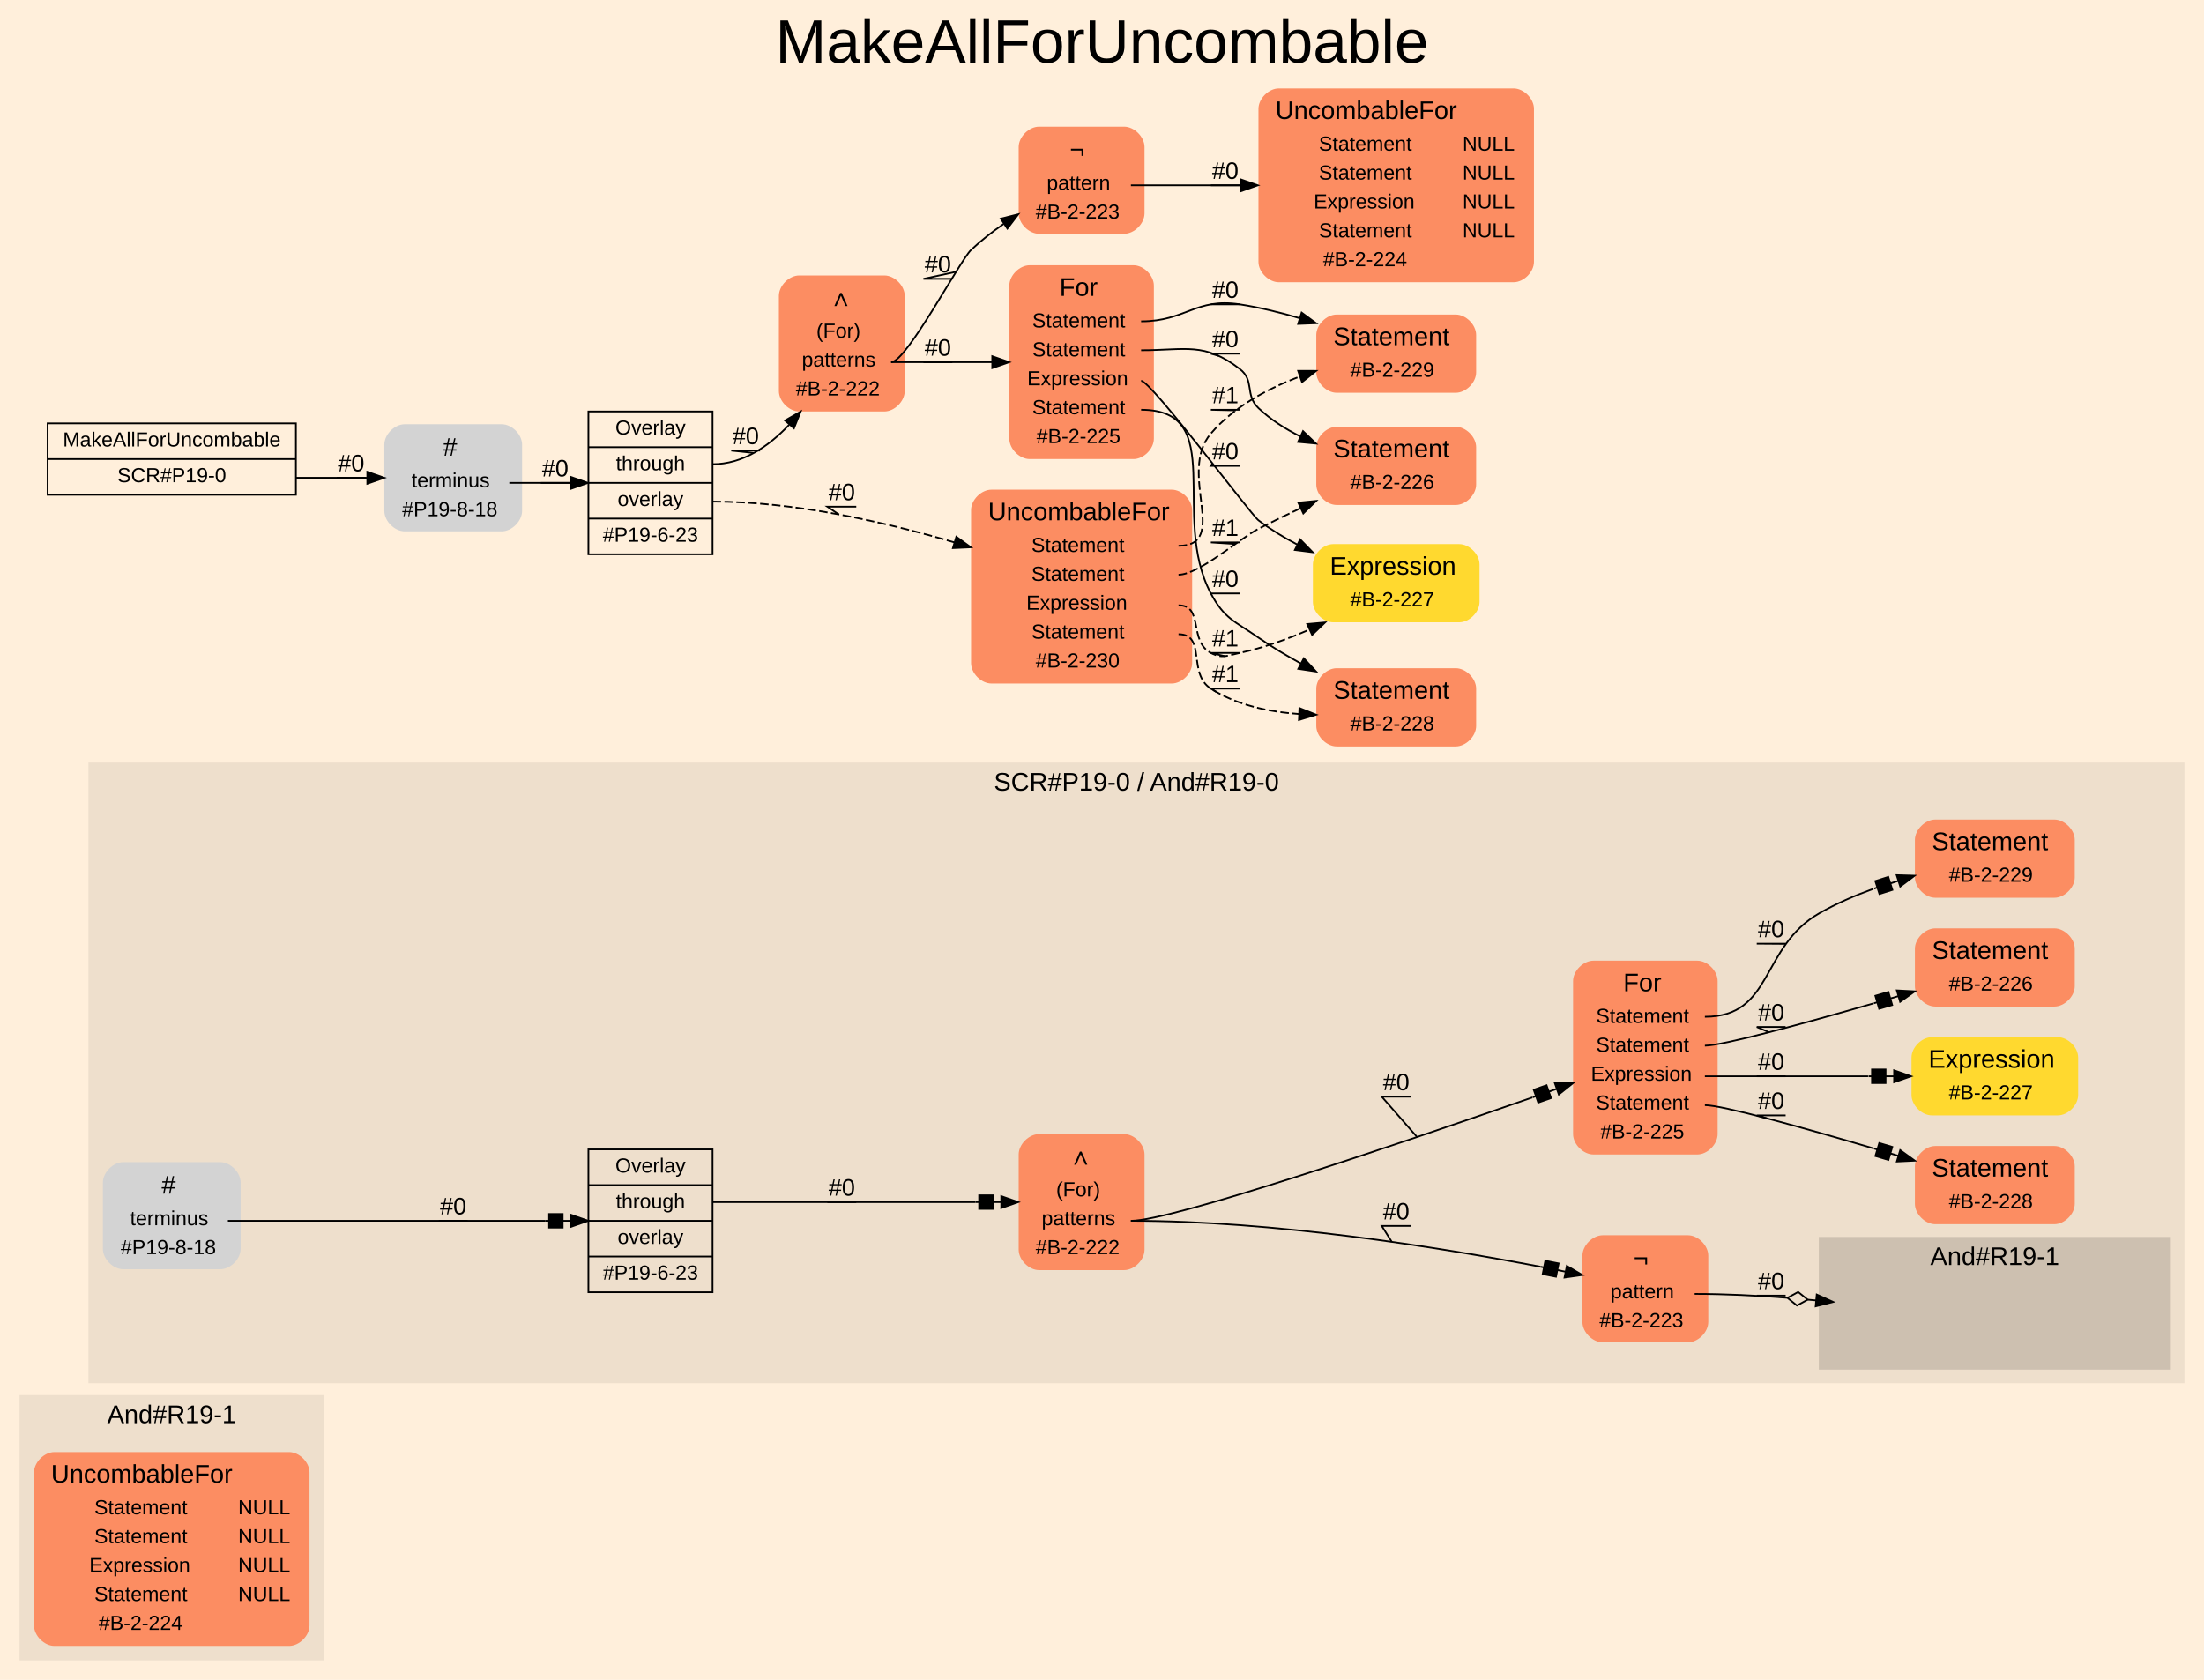
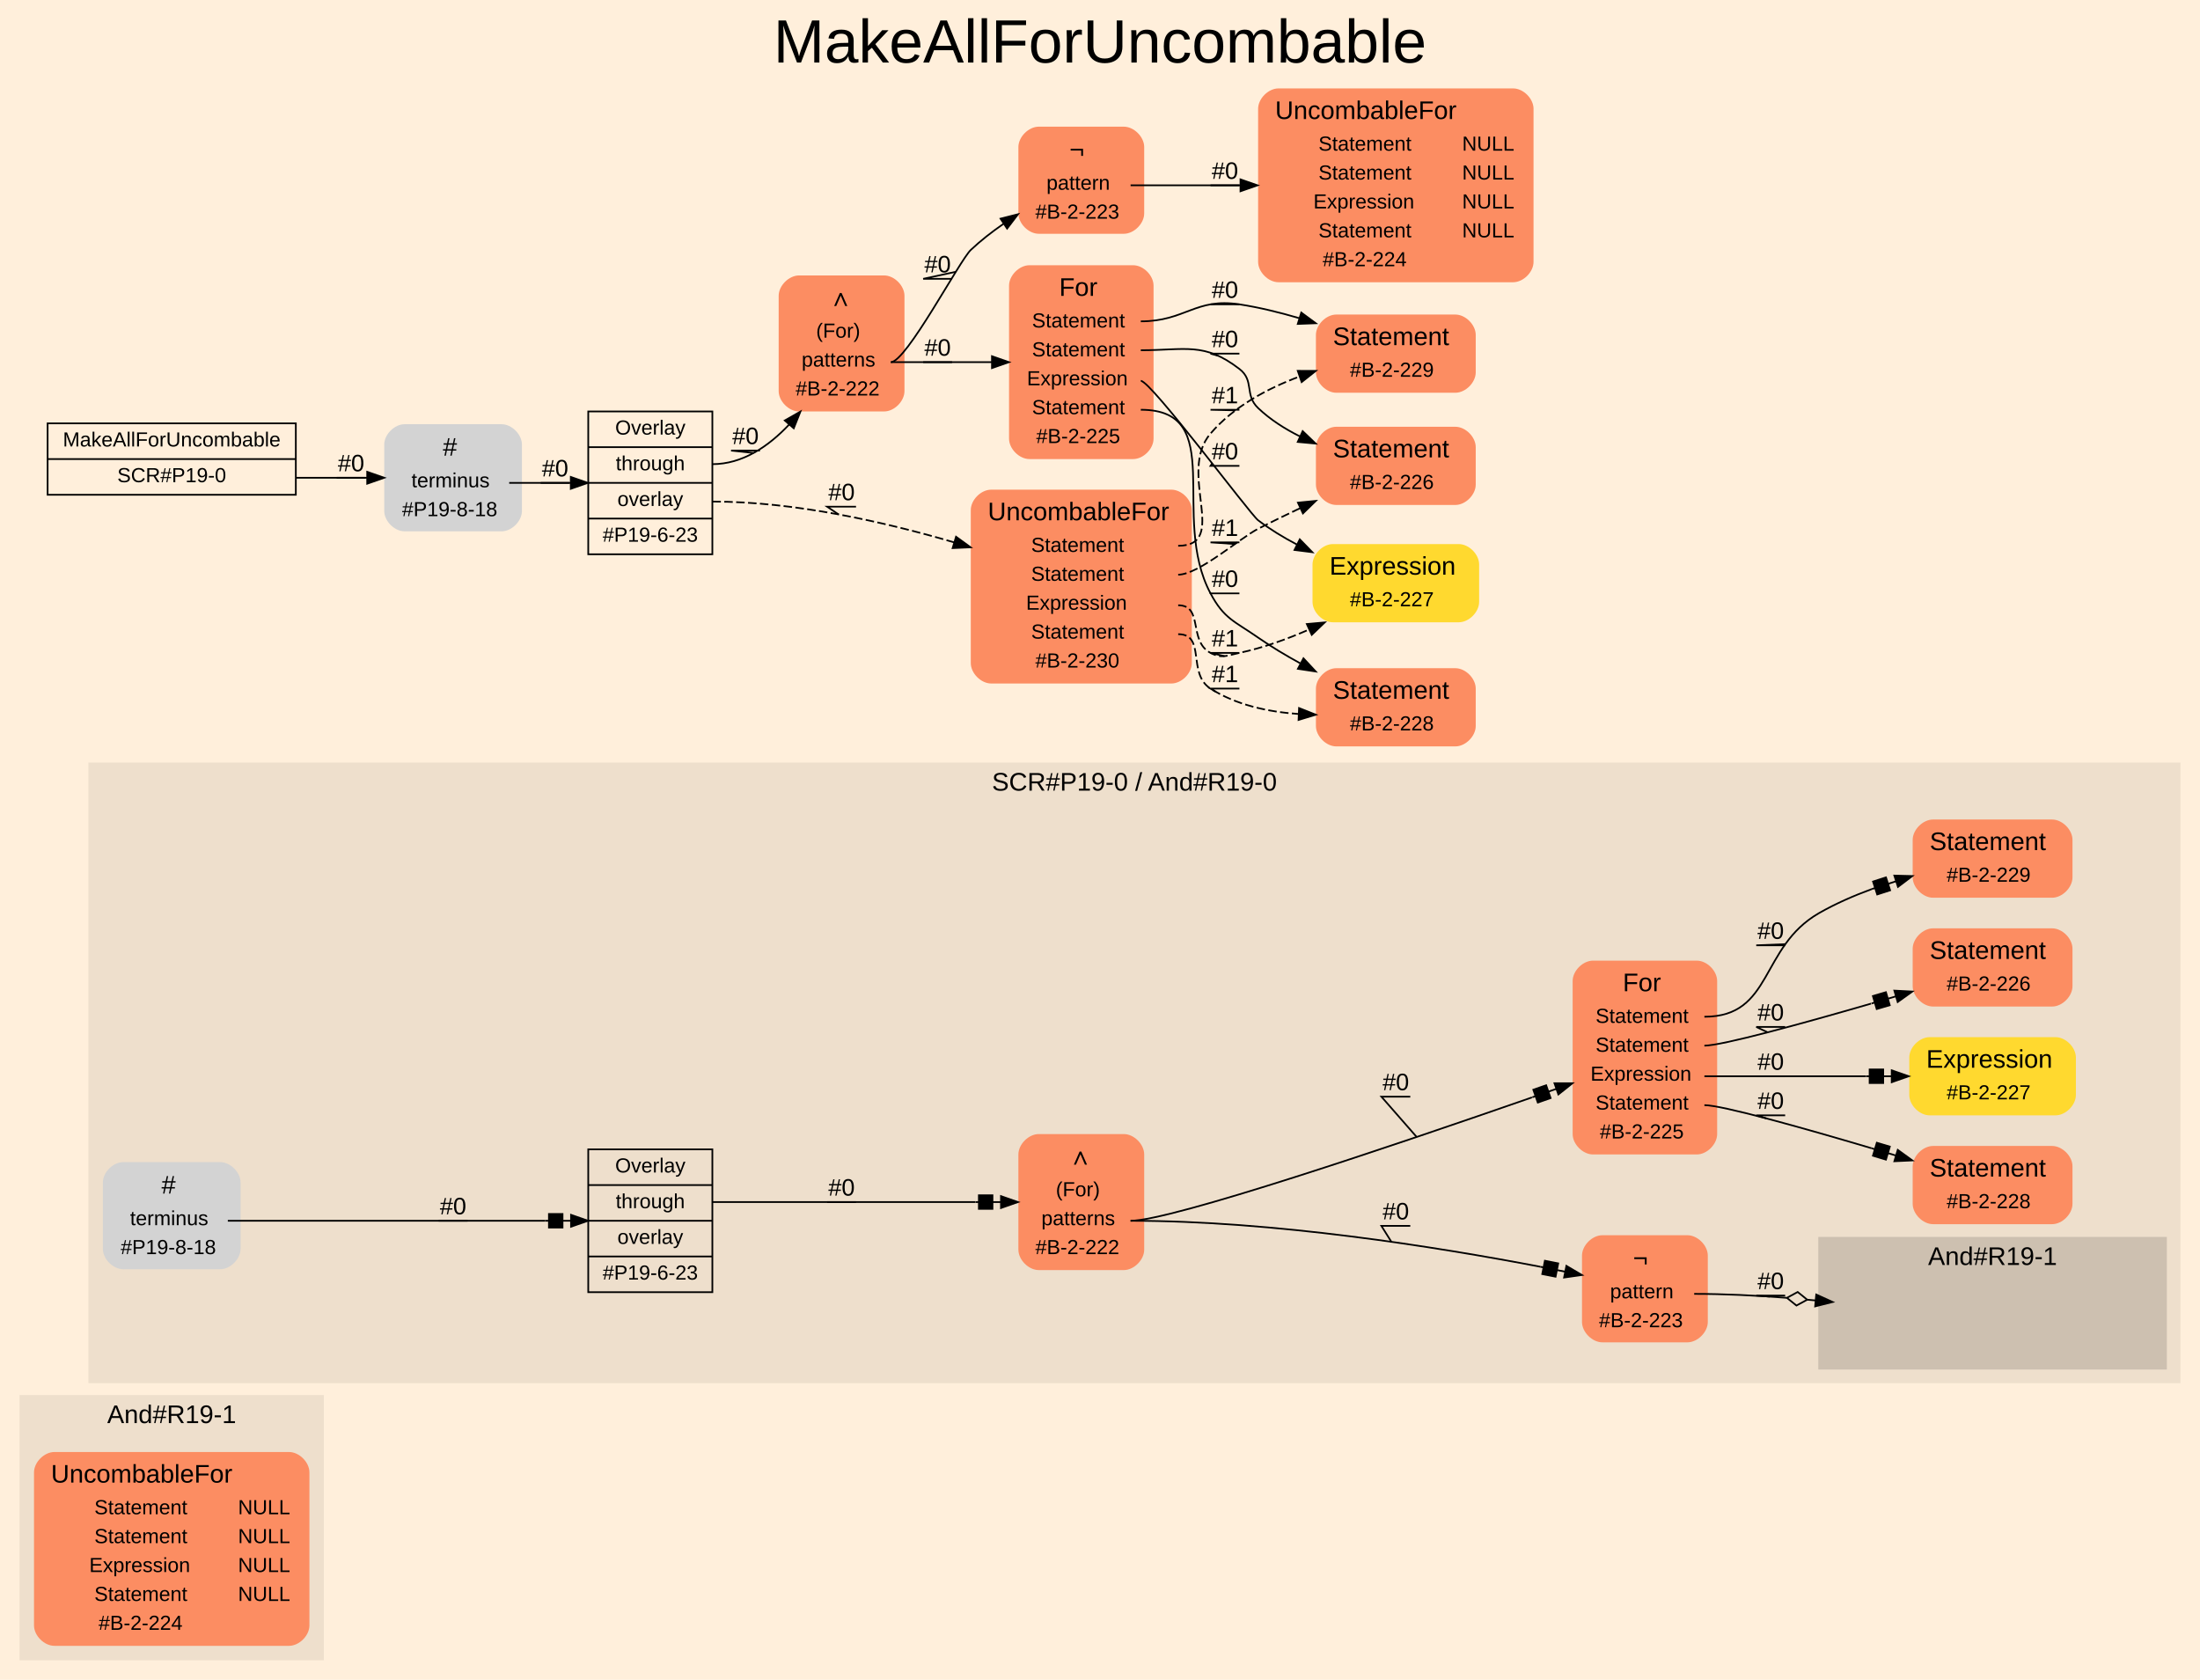
- <svg xmlns="http://www.w3.org/2000/svg" width="1296pt" height="988pt" viewBox="0.00 0.00 1296.00 988.00">
+ <svg xmlns="http://www.w3.org/2000/svg" width="1294pt" height="988pt" viewBox="0.00 0.00 1294.00 988.00">
  <g id="graph0" class="graph" transform="scale(1 1) rotate(0) translate(4 984)">
-     <polygon fill="#ffefdb" stroke="transparent" points="-4,4 -4,-984 1292,-984 1292,4 -4,4" />
-     <text text-anchor="middle" x="644" y="-947.2" font-family="Arial" font-size="36.00" fill="#000000">MakeAllForUncombable</text>
+     <polygon fill="#ffefdb" stroke="transparent" points="-4,4 -4,-984 1290,-984 1290,4 -4,4" />
+     <text text-anchor="middle" x="643" y="-947.2" font-family="Arial" font-size="36.00" fill="#000000">MakeAllForUncombable</text>
    <g id="clust1" class="cluster">
      <polygon fill="#eedfcc" stroke="#eedfcc" points="8,-8 8,-163 186,-163 186,-8 8,-8" />
      <text text-anchor="middle" x="97" y="-147" font-family="Arial" font-size="15.00" fill="#000000">And#R19-1</text>
    </g>
    <g id="clust2" class="cluster">
-       <polygon fill="#eedfcc" stroke="#eedfcc" points="48.5,-171 48.5,-535 1280,-535 1280,-171 48.5,-171" />
-       <text text-anchor="middle" x="664.25" y="-519" font-family="Arial" font-size="15.00" fill="#000000">SCR#P19-0 / And#R19-0</text>
+       <polygon fill="#eedfcc" stroke="#eedfcc" points="48.5,-171 48.5,-535 1278,-535 1278,-171 48.5,-171" />
+       <text text-anchor="middle" x="663.25" y="-519" font-family="Arial" font-size="15.00" fill="#000000">SCR#P19-0 / And#R19-0</text>
    </g>
    <g id="clust3" class="cluster">
-       <polygon fill="#cdc0b0" stroke="#cdc0b0" points="1066,-179 1066,-256 1272,-256 1272,-179 1066,-179" />
-       <text text-anchor="middle" x="1169" y="-240" font-family="Arial" font-size="15.00" fill="#000000">And#R19-1</text>
+       <polygon fill="#cdc0b0" stroke="#cdc0b0" points="1066,-179 1066,-256 1270,-256 1270,-179 1066,-179" />
+       <text text-anchor="middle" x="1168" y="-240" font-family="Arial" font-size="15.00" fill="#000000">And#R19-1</text>
    </g>
    <g id="node1" class="node">
      <path fill="#fc8d62" stroke="transparent" d="M166,-130C166,-130 28,-130 28,-130 22,-130 16,-124 16,-118 16,-118 16,-28 16,-28 16,-22 22,-16 28,-16 28,-16 166,-16 166,-16 172,-16 178,-22 178,-28 178,-28 178,-118 178,-118 178,-124 172,-130 166,-130" />
      <text text-anchor="start" x="26" y="-112" font-family="Arial" font-size="15.00" fill="#000000">UncombableFor</text>
      <text text-anchor="start" x="51.5" y="-93.4" font-family="Arial" font-size="12.00" fill="#000000">Statement</text>
      <text text-anchor="start" x="136" y="-93.4" font-family="Arial" font-size="12.00" fill="#000000">NULL</text>
      <text text-anchor="start" x="51.5" y="-76.4" font-family="Arial" font-size="12.00" fill="#000000">Statement</text>
      <text text-anchor="start" x="136" y="-76.4" font-family="Arial" font-size="12.00" fill="#000000">NULL</text>
      <text text-anchor="start" x="48.5" y="-59.4" font-family="Arial" font-size="12.00" fill="#000000">Expression</text>
      <text text-anchor="start" x="136" y="-59.4" font-family="Arial" font-size="12.00" fill="#000000">NULL</text>
      <text text-anchor="start" x="51.5" y="-42.4" font-family="Arial" font-size="12.00" fill="#000000">Statement</text>
      <text text-anchor="start" x="136" y="-42.4" font-family="Arial" font-size="12.00" fill="#000000">NULL</text>
      <text text-anchor="start" x="54" y="-25.4" font-family="Arial" font-size="12.00" fill="#000000">#B-2-224</text>
    </g>
    <g id="node2" class="node">
      <path fill="#fc8d62" stroke="transparent" d="M657,-317C657,-317 607,-317 607,-317 601,-317 595,-311 595,-305 595,-305 595,-249 595,-249 595,-243 601,-237 607,-237 607,-237 657,-237 657,-237 663,-237 669,-243 669,-249 669,-249 669,-305 669,-305 669,-311 663,-317 657,-317" />
      <text text-anchor="start" x="624" y="-299" font-family="Arial" font-size="15.00" fill="#000000">∧</text>
      <text text-anchor="start" x="617" y="-280.4" font-family="Arial" font-size="12.00" fill="#000000">(For)</text>
      <text text-anchor="start" x="608.5" y="-263.4" font-family="Arial" font-size="12.00" fill="#000000">patterns</text>
      <text text-anchor="start" x="605" y="-246.4" font-family="Arial" font-size="12.00" fill="#000000">#B-2-222</text>
    </g>
    <g id="node3" class="node">
      <path fill="#fc8d62" stroke="transparent" d="M988.5,-257.5C988.5,-257.5 938.5,-257.5 938.5,-257.5 932.5,-257.5 926.5,-251.5 926.5,-245.5 926.5,-245.5 926.5,-206.5 926.5,-206.5 926.5,-200.5 932.5,-194.5 938.5,-194.5 938.5,-194.5 988.5,-194.5 988.5,-194.5 994.5,-194.5 1000.5,-200.5 1000.5,-206.5 1000.5,-206.5 1000.5,-245.5 1000.5,-245.5 1000.5,-251.5 994.5,-257.5 988.5,-257.5" />
      <text text-anchor="start" x="956.5" y="-239" font-family="Arial" font-size="15.00" fill="#000000">¬</text>
      <text text-anchor="start" x="943" y="-220.4" font-family="Arial" font-size="12.00" fill="#000000">pattern</text>
      <text text-anchor="start" x="936.5" y="-203.4" font-family="Arial" font-size="12.00" fill="#000000">#B-2-223</text>
    </g>
    <g id="edge16" class="edge">
      <path fill="none" stroke="#000000" d="M661,-266C744.985,-266 840.964,-250.659 901.87,-238.978" />
      <polygon fill="#000000" stroke="#000000" points="917.326,-239.476 926.453,-234.095 915.962,-232.61 917.326,-239.476" />
      <polyline fill="none" stroke="#000000" points="916.644,-236.043 911.74,-237.017 " />
      <polygon fill="#000000" stroke="#000000" points="910.961,-233.094 912.52,-240.941 904.673,-242.5 903.114,-234.653 910.961,-233.094" />
      <polyline fill="none" stroke="#000000" points="903.894,-238.576 901.932,-238.966 " />
      <text text-anchor="middle" x="817" y="-266.8" font-family="Arial" font-size="14.00" fill="#000000">#0</text>
      <polyline fill="none" stroke="#000000" points="825.5,-263 808.5,-263 814.387,-253.617 " />
    </g>
    <g id="node4" class="node">
      <path fill="#fc8d62" stroke="transparent" d="M994,-419C994,-419 933,-419 933,-419 927,-419 921,-413 921,-407 921,-407 921,-317 921,-317 921,-311 927,-305 933,-305 933,-305 994,-305 994,-305 1000,-305 1006,-311 1006,-317 1006,-317 1006,-407 1006,-407 1006,-413 1000,-419 994,-419" />
      <text text-anchor="start" x="950.5" y="-401" font-family="Arial" font-size="15.00" fill="#000000">For</text>
      <text text-anchor="start" x="934.5" y="-382.4" font-family="Arial" font-size="12.00" fill="#000000">Statement</text>
      <text text-anchor="start" x="934.5" y="-365.4" font-family="Arial" font-size="12.00" fill="#000000">Statement</text>
      <text text-anchor="start" x="931.5" y="-348.4" font-family="Arial" font-size="12.00" fill="#000000">Expression</text>
      <text text-anchor="start" x="934.5" y="-331.4" font-family="Arial" font-size="12.00" fill="#000000">Statement</text>
      <text text-anchor="start" x="937" y="-314.4" font-family="Arial" font-size="12.00" fill="#000000">#B-2-225</text>
    </g>
    <g id="edge17" class="edge">
      <path fill="none" stroke="#000000" d="M661,-266C684.911,-266 815.479,-310.139 897.068,-338.558" />
      <polygon fill="#000000" stroke="#000000" points="910.298,-346.895 920.893,-346.894 912.61,-340.288 910.298,-346.895" />
      <polyline fill="none" stroke="#000000" points="911.454,-343.592 906.735,-341.94 " />
      <polygon fill="#000000" stroke="#000000" points="908.056,-338.165 905.413,-345.716 897.862,-343.074 900.504,-335.523 908.056,-338.165" />
      <polyline fill="none" stroke="#000000" points="899.183,-339.298 897.296,-338.638 " />
      <text text-anchor="middle" x="817" y="-342.8" font-family="Arial" font-size="14.00" fill="#000000">#0</text>
      <polyline fill="none" stroke="#000000" points="825.5,-339 808.5,-339 829.265,-315.279 " />
    </g>
    <g id="node11" class="node">
</g>
    <g id="edge18" class="edge">
-       <path fill="none" stroke="#000000" d="M992.5,-223C1010.09,-223 1028.616,-222.104 1046.785,-220.712" />
-       <polygon fill="#000000" stroke="#000000" points="1064.271,-222.653 1073.917,-218.271 1063.643,-215.681 1064.271,-222.653" />
-       <polyline fill="none" stroke="#000000" points="1063.957,-219.167 1058.977,-219.615 " />
-       <polygon fill="none" stroke="#000000" points="1047.025,-220.691 1052.643,-216.169 1058.977,-219.615 1053.36,-224.137 1047.025,-220.691" />
+       <path fill="none" stroke="#000000" d="M992.5,-223C1010.093,-223 1028.628,-222.094 1046.794,-220.688" />
+       <polygon fill="#000000" stroke="#000000" points="1064.272,-222.614 1073.914,-218.224 1063.638,-215.643 1064.272,-222.614" />
+       <polyline fill="none" stroke="#000000" points="1063.955,-219.129 1058.975,-219.581 " />
+       <polygon fill="none" stroke="#000000" points="1047.024,-220.667 1052.638,-216.141 1058.975,-219.581 1053.362,-224.108 1047.024,-220.667" />
      <text text-anchor="middle" x="1037.5" y="-225.8" font-family="Arial" font-size="14.00" fill="#000000">#0</text>
-       <polyline fill="none" stroke="#000000" points="1046,-222 1029,-222 1036.964,-221.412 " />
+       <polyline fill="none" stroke="#000000" points="1046,-222 1029,-222 1036.973,-221.395 " />
    </g>
    <g id="node5" class="node">
-       <path fill="#fc8d62" stroke="transparent" d="M1204,-438C1204,-438 1134,-438 1134,-438 1128,-438 1122,-432 1122,-426 1122,-426 1122,-404 1122,-404 1122,-398 1128,-392 1134,-392 1134,-392 1204,-392 1204,-392 1210,-392 1216,-398 1216,-404 1216,-404 1216,-426 1216,-426 1216,-432 1210,-438 1204,-438" />
-       <text text-anchor="start" x="1132" y="-420" font-family="Arial" font-size="15.00" fill="#000000">Statement</text>
-       <text text-anchor="start" x="1142" y="-401.4" font-family="Arial" font-size="12.00" fill="#000000">#B-2-226</text>
+       <path fill="#fc8d62" stroke="transparent" d="M1203,-438C1203,-438 1133,-438 1133,-438 1127,-438 1121,-432 1121,-426 1121,-426 1121,-404 1121,-404 1121,-398 1127,-392 1133,-392 1133,-392 1203,-392 1203,-392 1209,-392 1215,-398 1215,-404 1215,-404 1215,-426 1215,-426 1215,-432 1209,-438 1203,-438" />
+       <text text-anchor="start" x="1131" y="-420" font-family="Arial" font-size="15.00" fill="#000000">Statement</text>
+       <text text-anchor="start" x="1141" y="-401.4" font-family="Arial" font-size="12.00" fill="#000000">#B-2-226</text>
    </g>
    <g id="edge20" class="edge">
-       <path fill="none" stroke="#000000" d="M998.5,-369C1008.856,-369 1055.769,-381.812 1097.77,-393.913" />
-       <polygon fill="#000000" stroke="#000000" points="1111.361,-401.514 1121.94,-400.949 1113.317,-394.793 1111.361,-401.514" />
-       <polyline fill="none" stroke="#000000" points="1112.339,-398.154 1107.538,-396.756 " />
-       <polygon fill="#000000" stroke="#000000" points="1108.656,-392.916 1106.42,-400.597 1098.739,-398.361 1100.975,-390.68 1108.656,-392.916" />
-       <polyline fill="none" stroke="#000000" points="1099.857,-394.521 1097.937,-393.962 " />
+       <path fill="none" stroke="#000000" d="M998.5,-369C1008.743,-369 1054.933,-381.674 1096.511,-393.716" />
+       <polygon fill="#000000" stroke="#000000" points="1110.214,-401.373 1120.794,-400.823 1112.18,-394.655 1110.214,-401.373" />
+       <polyline fill="none" stroke="#000000" points="1111.197,-398.014 1106.398,-396.61 " />
+       <polygon fill="#000000" stroke="#000000" points="1107.521,-392.771 1105.274,-400.449 1097.596,-398.202 1099.843,-390.524 1107.521,-392.771" />
+       <polyline fill="none" stroke="#000000" points="1098.72,-394.363 1096.8,-393.801 " />
      <text text-anchor="middle" x="1037.5" y="-383.8" font-family="Arial" font-size="14.00" fill="#000000">#0</text>
-       <polyline fill="none" stroke="#000000" points="1046,-380 1029,-380 1036.215,-376.905 " />
+       <polyline fill="none" stroke="#000000" points="1046,-380 1029,-380 1035.702,-376.829 " />
    </g>
    <g id="node6" class="node">
-       <path fill="#ffd92f" stroke="transparent" d="M1206,-374C1206,-374 1132,-374 1132,-374 1126,-374 1120,-368 1120,-362 1120,-362 1120,-340 1120,-340 1120,-334 1126,-328 1132,-328 1132,-328 1206,-328 1206,-328 1212,-328 1218,-334 1218,-340 1218,-340 1218,-362 1218,-362 1218,-368 1212,-374 1206,-374" />
-       <text text-anchor="start" x="1130" y="-356" font-family="Arial" font-size="15.00" fill="#000000">Expression</text>
-       <text text-anchor="start" x="1142" y="-337.4" font-family="Arial" font-size="12.00" fill="#000000">#B-2-227</text>
+       <path fill="#ffd92f" stroke="transparent" d="M1205,-374C1205,-374 1131,-374 1131,-374 1125,-374 1119,-368 1119,-362 1119,-362 1119,-340 1119,-340 1119,-334 1125,-328 1131,-328 1131,-328 1205,-328 1205,-328 1211,-328 1217,-334 1217,-340 1217,-340 1217,-362 1217,-362 1217,-368 1211,-374 1205,-374" />
+       <text text-anchor="start" x="1129" y="-356" font-family="Arial" font-size="15.00" fill="#000000">Expression</text>
+       <text text-anchor="start" x="1141" y="-337.4" font-family="Arial" font-size="12.00" fill="#000000">#B-2-227</text>
    </g>
    <g id="edge21" class="edge">
-       <path fill="none" stroke="#000000" d="M998.5,-351C1029.935,-351 1064.629,-351 1094.47,-351" />
-       <polygon fill="#000000" stroke="#000000" points="1109.757,-354.5 1119.757,-351 1109.757,-347.5 1109.757,-354.5" />
-       <polyline fill="none" stroke="#000000" points="1109.757,-351 1104.757,-351 " />
-       <polygon fill="#000000" stroke="#000000" points="1104.757,-347 1104.757,-355 1096.757,-355 1096.757,-347 1104.757,-347" />
-       <polyline fill="none" stroke="#000000" points="1096.757,-351 1094.757,-351 " />
+       <path fill="none" stroke="#000000" d="M998.5,-351C1029.637,-351 1063.991,-351 1093.584,-351" />
+       <polygon fill="#000000" stroke="#000000" points="1108.677,-354.5 1118.677,-351 1108.677,-347.5 1108.677,-354.5" />
+       <polyline fill="none" stroke="#000000" points="1108.677,-351 1103.677,-351 " />
+       <polygon fill="#000000" stroke="#000000" points="1103.677,-347 1103.677,-355 1095.677,-355 1095.677,-347 1103.677,-347" />
+       <polyline fill="none" stroke="#000000" points="1095.677,-351 1093.677,-351 " />
      <text text-anchor="middle" x="1037.5" y="-354.8" font-family="Arial" font-size="14.00" fill="#000000">#0</text>
-       <polyline fill="none" stroke="#000000" points="1046,-351 1029,-351 1037.497,-351 " />
+       <polyline fill="none" stroke="#000000" points="1046,-351 1029,-351 1037.506,-351 " />
    </g>
    <g id="node7" class="node">
-       <path fill="#fc8d62" stroke="transparent" d="M1204,-310C1204,-310 1134,-310 1134,-310 1128,-310 1122,-304 1122,-298 1122,-298 1122,-276 1122,-276 1122,-270 1128,-264 1134,-264 1134,-264 1204,-264 1204,-264 1210,-264 1216,-270 1216,-276 1216,-276 1216,-298 1216,-298 1216,-304 1210,-310 1204,-310" />
-       <text text-anchor="start" x="1132" y="-292" font-family="Arial" font-size="15.00" fill="#000000">Statement</text>
-       <text text-anchor="start" x="1142" y="-273.4" font-family="Arial" font-size="12.00" fill="#000000">#B-2-228</text>
+       <path fill="#fc8d62" stroke="transparent" d="M1203,-310C1203,-310 1133,-310 1133,-310 1127,-310 1121,-304 1121,-298 1121,-298 1121,-276 1121,-276 1121,-270 1127,-264 1133,-264 1133,-264 1203,-264 1203,-264 1209,-264 1215,-270 1215,-276 1215,-276 1215,-298 1215,-298 1215,-304 1209,-310 1203,-310" />
+       <text text-anchor="start" x="1131" y="-292" font-family="Arial" font-size="15.00" fill="#000000">Statement</text>
+       <text text-anchor="start" x="1141" y="-273.4" font-family="Arial" font-size="12.00" fill="#000000">#B-2-228</text>
    </g>
    <g id="edge22" class="edge">
-       <path fill="none" stroke="#000000" d="M998.5,-334C1008.871,-334 1055.784,-320.909 1097.78,-308.545" />
-       <polygon fill="#000000" stroke="#000000" points="1113.361,-307.563 1121.948,-301.357 1111.365,-300.853 1113.361,-307.563" />
-       <polyline fill="none" stroke="#000000" points="1112.363,-304.208 1107.57,-305.633 " />
-       <polygon fill="#000000" stroke="#000000" points="1106.43,-301.799 1108.711,-309.467 1101.043,-311.748 1098.762,-304.08 1106.43,-301.799" />
-       <polyline fill="none" stroke="#000000" points="1099.902,-307.914 1097.985,-308.484 " />
+       <path fill="none" stroke="#000000" d="M998.5,-334C1008.783,-334 1055.165,-320.99 1096.814,-308.66" />
+       <polygon fill="#000000" stroke="#000000" points="1112.224,-307.704 1120.802,-301.485 1110.218,-300.997 1112.224,-307.704" />
+       <polyline fill="none" stroke="#000000" points="1111.221,-304.351 1106.431,-305.783 " />
+       <polygon fill="#000000" stroke="#000000" points="1105.284,-301.951 1107.577,-309.616 1099.912,-311.908 1097.62,-304.244 1105.284,-301.951" />
+       <polyline fill="none" stroke="#000000" points="1098.766,-308.076 1096.85,-308.649 " />
      <text text-anchor="middle" x="1037.5" y="-331.8" font-family="Arial" font-size="14.00" fill="#000000">#0</text>
-       <polyline fill="none" stroke="#000000" points="1046,-328 1029,-328 1035.002,-326.245 " />
+       <polyline fill="none" stroke="#000000" points="1046,-328 1029,-328 1035.049,-326.177 " />
    </g>
    <g id="node8" class="node">
-       <path fill="#fc8d62" stroke="transparent" d="M1204,-502C1204,-502 1134,-502 1134,-502 1128,-502 1122,-496 1122,-490 1122,-490 1122,-468 1122,-468 1122,-462 1128,-456 1134,-456 1134,-456 1204,-456 1204,-456 1210,-456 1216,-462 1216,-468 1216,-468 1216,-490 1216,-490 1216,-496 1210,-502 1204,-502" />
-       <text text-anchor="start" x="1132" y="-484" font-family="Arial" font-size="15.00" fill="#000000">Statement</text>
-       <text text-anchor="start" x="1142" y="-465.4" font-family="Arial" font-size="12.00" fill="#000000">#B-2-229</text>
+       <path fill="#fc8d62" stroke="transparent" d="M1203,-502C1203,-502 1133,-502 1133,-502 1127,-502 1121,-496 1121,-490 1121,-490 1121,-468 1121,-468 1121,-462 1127,-456 1133,-456 1133,-456 1203,-456 1203,-456 1209,-456 1215,-462 1215,-468 1215,-468 1215,-490 1215,-490 1215,-496 1209,-502 1203,-502" />
+       <text text-anchor="start" x="1131" y="-484" font-family="Arial" font-size="15.00" fill="#000000">Statement</text>
+       <text text-anchor="start" x="1141" y="-465.4" font-family="Arial" font-size="12.00" fill="#000000">#B-2-229</text>
    </g>
    <g id="edge19" class="edge">
-       <path fill="none" stroke="#000000" d="M998.5,-386C1038.935,-386 1030.87,-426.977 1066,-447 1075.788,-452.579 1086.665,-457.303 1097.578,-461.266" />
-       <polygon fill="#000000" stroke="#000000" points="1111.266,-469.28 1121.856,-468.967 1113.382,-462.608 1111.266,-469.28" />
-       <polyline fill="none" stroke="#000000" points="1112.324,-465.944 1107.558,-464.432 " />
-       <polygon fill="#000000" stroke="#000000" points="1108.768,-460.619 1106.349,-468.245 1098.723,-465.826 1101.142,-458.2 1108.768,-460.619" />
-       <polyline fill="none" stroke="#000000" points="1099.933,-462.013 1098.026,-461.408 " />
-       <text text-anchor="middle" x="1037.5" y="-432.8" font-family="Arial" font-size="14.00" fill="#000000">#0</text>
-       <polyline fill="none" stroke="#000000" points="1046,-429 1029,-429 1046.206,-428.866 " />
+       <path fill="none" stroke="#000000" d="M998.5,-386C1038.935,-386 1030.898,-426.928 1066,-447 1075.602,-452.49 1086.261,-457.159 1096.966,-461.09" />
+       <polygon fill="#000000" stroke="#000000" points="1110.211,-469.028 1120.802,-468.758 1112.355,-462.364 1110.211,-469.028" />
+       <polyline fill="none" stroke="#000000" points="1111.283,-465.696 1106.523,-464.165 " />
+       <polygon fill="#000000" stroke="#000000" points="1107.748,-460.357 1105.298,-467.973 1097.682,-465.523 1100.132,-457.907 1107.748,-460.357" />
+       <polyline fill="none" stroke="#000000" points="1098.907,-461.715 1097.003,-461.103 " />
+       <text text-anchor="middle" x="1037.5" y="-431.8" font-family="Arial" font-size="14.00" fill="#000000">#0</text>
+       <polyline fill="none" stroke="#000000" points="1046,-428 1029,-428 1046.106,-428.689 " />
    </g>
    <g id="node9" class="node">
      <polygon fill="#eedfcc" stroke="#000000" points="342,-224 342,-308 415,-308 415,-224 342,-224" />
      <text text-anchor="middle" x="378.5" y="-294.4" font-family="Arial" font-size="12.00" fill="#000000">Overlay</text>
      <polyline fill="none" stroke="#000000" points="342,-287 415,-287 " />
      <text text-anchor="middle" x="378.5" y="-273.4" font-family="Arial" font-size="12.00" fill="#000000">through</text>
      <polyline fill="none" stroke="#000000" points="342,-266 415,-266 " />
      <text text-anchor="middle" x="378.5" y="-252.4" font-family="Arial" font-size="12.00" fill="#000000">overlay</text>
      <polyline fill="none" stroke="#000000" points="342,-245 415,-245 " />
      <text text-anchor="middle" x="378.5" y="-231.4" font-family="Arial" font-size="12.00" fill="#000000">#P19-6-23</text>
    </g>
    <g id="edge23" class="edge">
      <path fill="none" stroke="#000000" d="M415,-277C467.134,-277 526.314,-277 569.688,-277" />
      <polygon fill="#000000" stroke="#000000" points="584.754,-280.5 594.754,-277 584.754,-273.5 584.754,-280.5" />
      <polyline fill="none" stroke="#000000" points="584.754,-277 579.754,-277 " />
      <polygon fill="#000000" stroke="#000000" points="579.754,-273 579.754,-281 571.754,-281 571.754,-273 579.754,-273" />
      <polyline fill="none" stroke="#000000" points="571.754,-277 569.754,-277 " />
      <text text-anchor="middle" x="491" y="-280.8" font-family="Arial" font-size="14.00" fill="#000000">#0</text>
      <polyline fill="none" stroke="#000000" points="499.5,-277 482.5,-277 491.234,-277 " />
    </g>
    <g id="node10" class="node">
      <path fill="#d3d3d3" stroke="transparent" d="M125.5,-300.5C125.5,-300.5 68.5,-300.5 68.5,-300.5 62.5,-300.5 56.5,-294.5 56.5,-288.5 56.5,-288.5 56.5,-249.5 56.5,-249.5 56.5,-243.5 62.5,-237.5 68.5,-237.5 68.5,-237.5 125.5,-237.5 125.5,-237.5 131.5,-237.5 137.5,-243.5 137.5,-249.5 137.5,-249.5 137.5,-288.5 137.5,-288.5 137.5,-294.5 131.5,-300.5 125.5,-300.5" />
      <text text-anchor="start" x="91" y="-282" font-family="Arial" font-size="15.00" fill="#000000">#</text>
      <text text-anchor="start" x="72.5" y="-263.4" font-family="Arial" font-size="12.00" fill="#000000">terminus</text>
      <text text-anchor="start" x="67" y="-246.4" font-family="Arial" font-size="12.00" fill="#000000">#P19-8-18</text>
    </g>
    <g id="edge24" class="edge">
      <path fill="none" stroke="#000000" d="M130,-266C193.667,-266 266.51,-266 316.793,-266" />
      <polygon fill="#000000" stroke="#000000" points="331.869,-269.5 341.869,-266 331.869,-262.5 331.869,-269.5" />
      <polyline fill="none" stroke="#000000" points="331.869,-266 326.869,-266 " />
      <polygon fill="#000000" stroke="#000000" points="326.869,-262 326.869,-270 318.869,-270 318.869,-262 326.869,-262" />
      <polyline fill="none" stroke="#000000" points="318.869,-266 316.869,-266 " />
      <text text-anchor="middle" x="262.5" y="-269.8" font-family="Arial" font-size="14.00" fill="#000000">#0</text>
      <polyline fill="none" stroke="#000000" points="271,-266 254,-266 262.573,-266 " />
    </g>
    <g id="node12" class="node">
      <polygon fill="#ffefdb" stroke="#000000" points="24,-693 24,-735 170,-735 170,-693 24,-693" />
      <text text-anchor="middle" x="97" y="-721.4" font-family="Arial" font-size="12.00" fill="#000000">MakeAllForUncombable</text>
      <polyline fill="none" stroke="#000000" points="24,-714 170,-714 " />
      <text text-anchor="middle" x="97" y="-700.4" font-family="Arial" font-size="12.00" fill="#000000">SCR#P19-0</text>
    </g>
    <g id="node13" class="node">
      <path fill="#d3d3d3" stroke="transparent" d="M291,-734.5C291,-734.5 234,-734.5 234,-734.5 228,-734.5 222,-728.5 222,-722.5 222,-722.5 222,-683.5 222,-683.5 222,-677.5 228,-671.5 234,-671.5 234,-671.5 291,-671.5 291,-671.5 297,-671.5 303,-677.5 303,-683.5 303,-683.5 303,-722.5 303,-722.5 303,-728.5 297,-734.5 291,-734.5" />
      <text text-anchor="start" x="256.5" y="-716" font-family="Arial" font-size="15.00" fill="#000000">#</text>
      <text text-anchor="start" x="238" y="-697.4" font-family="Arial" font-size="12.00" fill="#000000">terminus</text>
      <text text-anchor="start" x="232.5" y="-680.4" font-family="Arial" font-size="12.00" fill="#000000">#P19-8-18</text>
    </g>
    <g id="edge1" class="edge">
      <path fill="none" stroke="#000000" d="M170,-703C183.565,-703 198.249,-703 211.836,-703" />
      <polygon fill="#000000" stroke="#000000" points="211.976,-706.5 221.976,-703 211.976,-699.5 211.976,-706.5" />
      <text text-anchor="middle" x="202.5" y="-706.8" font-family="Arial" font-size="14.00" fill="#000000">#0</text>
      <polyline fill="none" stroke="#000000" points="211,-703 194,-703 202.13,-703 " />
    </g>
    <g id="node14" class="node">
      <polygon fill="#ffefdb" stroke="#000000" points="342,-658 342,-742 415,-742 415,-658 342,-658" />
      <text text-anchor="middle" x="378.5" y="-728.4" font-family="Arial" font-size="12.00" fill="#000000">Overlay</text>
      <polyline fill="none" stroke="#000000" points="342,-721 415,-721 " />
      <text text-anchor="middle" x="378.5" y="-707.4" font-family="Arial" font-size="12.00" fill="#000000">through</text>
      <polyline fill="none" stroke="#000000" points="342,-700 415,-700 " />
      <text text-anchor="middle" x="378.5" y="-686.4" font-family="Arial" font-size="12.00" fill="#000000">overlay</text>
      <polyline fill="none" stroke="#000000" points="342,-679 415,-679 " />
      <text text-anchor="middle" x="378.5" y="-665.4" font-family="Arial" font-size="12.00" fill="#000000">#P19-6-23</text>
    </g>
    <g id="edge2" class="edge">
      <path fill="none" stroke="#000000" d="M295.5,-700C307.202,-700 319.833,-700 331.625,-700" />
      <polygon fill="#000000" stroke="#000000" points="331.727,-703.5 341.727,-700 331.727,-696.5 331.727,-703.5" />
      <text text-anchor="middle" x="322.5" y="-703.8" font-family="Arial" font-size="14.00" fill="#000000">#0</text>
      <polyline fill="none" stroke="#000000" points="331,-700 314,-700 322.084,-700 " />
    </g>
    <g id="node15" class="node">
      <path fill="#fc8d62" stroke="transparent" d="M516,-822C516,-822 466,-822 466,-822 460,-822 454,-816 454,-810 454,-810 454,-754 454,-754 454,-748 460,-742 466,-742 466,-742 516,-742 516,-742 522,-742 528,-748 528,-754 528,-754 528,-810 528,-810 528,-816 522,-822 516,-822" />
      <text text-anchor="start" x="483" y="-804" font-family="Arial" font-size="15.00" fill="#000000">∧</text>
      <text text-anchor="start" x="476" y="-785.4" font-family="Arial" font-size="12.00" fill="#000000">(For)</text>
      <text text-anchor="start" x="467.5" y="-768.4" font-family="Arial" font-size="12.00" fill="#000000">patterns</text>
      <text text-anchor="start" x="464" y="-751.4" font-family="Arial" font-size="12.00" fill="#000000">#B-2-222</text>
    </g>
    <g id="edge3" class="edge">
      <path fill="none" stroke="#000000" d="M415,-711C432.66,-711 447.919,-721.363 460.034,-734.171" />
      <polygon fill="#000000" stroke="#000000" points="457.59,-736.694 466.798,-741.935 462.868,-732.096 457.59,-736.694" />
      <text text-anchor="middle" x="434.5" y="-722.8" font-family="Arial" font-size="14.00" fill="#000000">#0</text>
      <polyline fill="none" stroke="#000000" points="443,-719 426,-719 439.243,-717.587 " />
    </g>
    <g id="node23" class="node">
      <path fill="#fc8d62" stroke="transparent" d="M685,-696C685,-696 579,-696 579,-696 573,-696 567,-690 567,-684 567,-684 567,-594 567,-594 567,-588 573,-582 579,-582 579,-582 685,-582 685,-582 691,-582 697,-588 697,-594 697,-594 697,-684 697,-684 697,-690 691,-696 685,-696" />
      <text text-anchor="start" x="577" y="-678" font-family="Arial" font-size="15.00" fill="#000000">UncombableFor</text>
      <text text-anchor="start" x="602.5" y="-659.4" font-family="Arial" font-size="12.00" fill="#000000">Statement</text>
      <text text-anchor="start" x="602.5" y="-642.4" font-family="Arial" font-size="12.00" fill="#000000">Statement</text>
      <text text-anchor="start" x="599.5" y="-625.4" font-family="Arial" font-size="12.00" fill="#000000">Expression</text>
      <text text-anchor="start" x="602.5" y="-608.4" font-family="Arial" font-size="12.00" fill="#000000">Statement</text>
      <text text-anchor="start" x="605" y="-591.4" font-family="Arial" font-size="12.00" fill="#000000">#B-2-230</text>
    </g>
    <g id="edge4" class="edge">
      <path fill="none" stroke="#000000" stroke-dasharray="5,2" d="M415,-689C463.139,-689 515.787,-677.171 557.169,-665.02" />
      <polygon fill="#000000" stroke="#000000" points="558.326,-668.327 566.896,-662.097 556.312,-661.623 558.326,-668.327" />
      <text text-anchor="middle" x="491" y="-689.8" font-family="Arial" font-size="14.00" fill="#000000">#0</text>
      <polyline fill="none" stroke="#000000" points="499.5,-686 482.5,-686 489.189,-681.461 " />
    </g>
    <g id="node16" class="node">
      <path fill="#fc8d62" stroke="transparent" d="M657,-909.5C657,-909.5 607,-909.5 607,-909.5 601,-909.5 595,-903.5 595,-897.5 595,-897.5 595,-858.5 595,-858.5 595,-852.5 601,-846.5 607,-846.5 607,-846.5 657,-846.5 657,-846.5 663,-846.5 669,-852.5 669,-858.5 669,-858.5 669,-897.5 669,-897.5 669,-903.5 663,-909.5 657,-909.5" />
      <text text-anchor="start" x="625" y="-891" font-family="Arial" font-size="15.00" fill="#000000">¬</text>
      <text text-anchor="start" x="611.5" y="-872.4" font-family="Arial" font-size="12.00" fill="#000000">pattern</text>
      <text text-anchor="start" x="605" y="-855.4" font-family="Arial" font-size="12.00" fill="#000000">#B-2-223</text>
    </g>
    <g id="edge5" class="edge">
      <path fill="none" stroke="#000000" d="M520,-771C529.003,-771 560.458,-830.815 567,-837 572.794,-842.478 579.426,-847.633 586.188,-852.317" />
      <polygon fill="#000000" stroke="#000000" points="584.497,-855.395 594.77,-857.987 588.356,-849.555 584.497,-855.395" />
      <text text-anchor="middle" x="547.5" y="-823.8" font-family="Arial" font-size="14.00" fill="#000000">#0</text>
      <polyline fill="none" stroke="#000000" points="556,-820 539,-820 558.209,-824.154 " />
    </g>
    <g id="node18" class="node">
      <path fill="#fc8d62" stroke="transparent" d="M662.5,-828C662.5,-828 601.5,-828 601.5,-828 595.5,-828 589.5,-822 589.5,-816 589.5,-816 589.5,-726 589.5,-726 589.5,-720 595.5,-714 601.5,-714 601.5,-714 662.5,-714 662.5,-714 668.5,-714 674.5,-720 674.5,-726 674.5,-726 674.5,-816 674.5,-816 674.5,-822 668.5,-828 662.5,-828" />
      <text text-anchor="start" x="619" y="-810" font-family="Arial" font-size="15.00" fill="#000000">For</text>
      <text text-anchor="start" x="603" y="-791.4" font-family="Arial" font-size="12.00" fill="#000000">Statement</text>
      <text text-anchor="start" x="603" y="-774.4" font-family="Arial" font-size="12.00" fill="#000000">Statement</text>
      <text text-anchor="start" x="600" y="-757.4" font-family="Arial" font-size="12.00" fill="#000000">Expression</text>
      <text text-anchor="start" x="603" y="-740.4" font-family="Arial" font-size="12.00" fill="#000000">Statement</text>
      <text text-anchor="start" x="605.5" y="-723.4" font-family="Arial" font-size="12.00" fill="#000000">#B-2-225</text>
    </g>
    <g id="edge6" class="edge">
      <path fill="none" stroke="#000000" d="M520,-771C539.359,-771 560.601,-771 579.333,-771" />
      <polygon fill="#000000" stroke="#000000" points="579.453,-774.5 589.453,-771 579.453,-767.5 579.453,-774.5" />
      <text text-anchor="middle" x="547.5" y="-774.8" font-family="Arial" font-size="14.00" fill="#000000">#0</text>
      <polyline fill="none" stroke="#000000" points="556,-771 539,-771 547.54,-771 " />
    </g>
    <g id="node17" class="node">
      <path fill="#fc8d62" stroke="transparent" d="M886,-932C886,-932 748,-932 748,-932 742,-932 736,-926 736,-920 736,-920 736,-830 736,-830 736,-824 742,-818 748,-818 748,-818 886,-818 886,-818 892,-818 898,-824 898,-830 898,-830 898,-920 898,-920 898,-926 892,-932 886,-932" />
      <text text-anchor="start" x="746" y="-914" font-family="Arial" font-size="15.00" fill="#000000">UncombableFor</text>
      <text text-anchor="start" x="771.5" y="-895.4" font-family="Arial" font-size="12.00" fill="#000000">Statement</text>
      <text text-anchor="start" x="856" y="-895.4" font-family="Arial" font-size="12.00" fill="#000000">NULL</text>
      <text text-anchor="start" x="771.5" y="-878.4" font-family="Arial" font-size="12.00" fill="#000000">Statement</text>
      <text text-anchor="start" x="856" y="-878.4" font-family="Arial" font-size="12.00" fill="#000000">NULL</text>
      <text text-anchor="start" x="768.5" y="-861.4" font-family="Arial" font-size="12.00" fill="#000000">Expression</text>
      <text text-anchor="start" x="856" y="-861.4" font-family="Arial" font-size="12.00" fill="#000000">NULL</text>
      <text text-anchor="start" x="771.5" y="-844.4" font-family="Arial" font-size="12.00" fill="#000000">Statement</text>
      <text text-anchor="start" x="856" y="-844.4" font-family="Arial" font-size="12.00" fill="#000000">NULL</text>
      <text text-anchor="start" x="774" y="-827.4" font-family="Arial" font-size="12.00" fill="#000000">#B-2-224</text>
    </g>
    <g id="edge7" class="edge">
      <path fill="none" stroke="#000000" d="M661,-875C681.831,-875 704.226,-875 725.366,-875" />
      <polygon fill="#000000" stroke="#000000" points="725.63,-878.5 735.63,-875 725.63,-871.5 725.63,-878.5" />
      <text text-anchor="middle" x="716.5" y="-878.8" font-family="Arial" font-size="14.00" fill="#000000">#0</text>
      <polyline fill="none" stroke="#000000" points="725,-875 708,-875 716.381,-875 " />
    </g>
    <g id="node19" class="node">
      <path fill="#fc8d62" stroke="transparent" d="M852,-799C852,-799 782,-799 782,-799 776,-799 770,-793 770,-787 770,-787 770,-765 770,-765 770,-759 776,-753 782,-753 782,-753 852,-753 852,-753 858,-753 864,-759 864,-765 864,-765 864,-787 864,-787 864,-793 858,-799 852,-799" />
      <text text-anchor="start" x="780" y="-781" font-family="Arial" font-size="15.00" fill="#000000">Statement</text>
      <text text-anchor="start" x="790" y="-762.4" font-family="Arial" font-size="12.00" fill="#000000">#B-2-229</text>
    </g>
    <g id="edge8" class="edge">
      <path fill="none" stroke="#000000" d="M667,-795C693.158,-795 699.146,-808.978 725,-805 736.522,-803.227 748.58,-800.274 760.031,-796.914" />
      <polygon fill="#000000" stroke="#000000" points="761.38,-800.161 769.909,-793.876 759.322,-793.47 761.38,-800.161" />
      <text text-anchor="middle" x="716.5" y="-808.8" font-family="Arial" font-size="14.00" fill="#000000">#0</text>
      <polyline fill="none" stroke="#000000" points="725,-805 708,-805 725.017,-804.997 " />
    </g>
    <g id="node20" class="node">
      <path fill="#fc8d62" stroke="transparent" d="M852,-733C852,-733 782,-733 782,-733 776,-733 770,-727 770,-721 770,-721 770,-699 770,-699 770,-693 776,-687 782,-687 782,-687 852,-687 852,-687 858,-687 864,-693 864,-699 864,-699 864,-721 864,-721 864,-727 858,-733 852,-733" />
      <text text-anchor="start" x="780" y="-715" font-family="Arial" font-size="15.00" fill="#000000">Statement</text>
      <text text-anchor="start" x="790" y="-696.4" font-family="Arial" font-size="12.00" fill="#000000">#B-2-226</text>
    </g>
    <g id="edge9" class="edge">
      <path fill="none" stroke="#000000" d="M667,-778C693.237,-778 704.21,-783.005 725,-767 733.979,-760.088 727.795,-751.815 736,-744 743.049,-737.286 751.618,-731.807 760.511,-727.363" />
      <polygon fill="#000000" stroke="#000000" points="762.204,-730.438 769.846,-723.1 759.296,-724.071 762.204,-730.438" />
      <text text-anchor="middle" x="716.5" y="-779.8" font-family="Arial" font-size="14.00" fill="#000000">#0</text>
      <polyline fill="none" stroke="#000000" points="725,-776 708,-776 712.503,-774.759 " />
    </g>
    <g id="node21" class="node">
      <path fill="#ffd92f" stroke="transparent" d="M854,-664C854,-664 780,-664 780,-664 774,-664 768,-658 768,-652 768,-652 768,-630 768,-630 768,-624 774,-618 780,-618 780,-618 854,-618 854,-618 860,-618 866,-624 866,-630 866,-630 866,-652 866,-652 866,-658 860,-664 854,-664" />
      <text text-anchor="start" x="778" y="-646" font-family="Arial" font-size="15.00" fill="#000000">Expression</text>
      <text text-anchor="start" x="790" y="-627.4" font-family="Arial" font-size="12.00" fill="#000000">#B-2-227</text>
    </g>
    <g id="edge10" class="edge">
      <path fill="none" stroke="#000000" d="M667,-760C672.954,-760 731.26,-681.603 736,-678 742.976,-672.698 750.832,-667.931 758.838,-663.721" />
      <polygon fill="#000000" stroke="#000000" points="760.511,-666.798 767.901,-659.205 757.39,-660.532 760.511,-666.798" />
      <text text-anchor="middle" x="716.5" y="-713.8" font-family="Arial" font-size="14.00" fill="#000000">#0</text>
      <polyline fill="none" stroke="#000000" points="725,-710 708,-710 708.988,-711.456 " />
    </g>
    <g id="node22" class="node">
      <path fill="#fc8d62" stroke="transparent" d="M852,-591C852,-591 782,-591 782,-591 776,-591 770,-585 770,-579 770,-579 770,-557 770,-557 770,-551 776,-545 782,-545 782,-545 852,-545 852,-545 858,-545 864,-551 864,-557 864,-557 864,-579 864,-579 864,-585 858,-591 852,-591" />
      <text text-anchor="start" x="780" y="-573" font-family="Arial" font-size="15.00" fill="#000000">Statement</text>
      <text text-anchor="start" x="790" y="-554.4" font-family="Arial" font-size="12.00" fill="#000000">#B-2-228</text>
    </g>
    <g id="edge11" class="edge">
      <path fill="none" stroke="#000000" d="M667,-743C718.342,-743 683.876,-680.322 708,-635 715.979,-620.009 722.066,-618.707 736,-609 743.775,-603.584 752.365,-598.45 760.958,-593.766" />
      <polygon fill="#000000" stroke="#000000" points="762.673,-596.818 769.881,-589.053 759.404,-590.628 762.673,-596.818" />
      <text text-anchor="middle" x="716.5" y="-638.8" font-family="Arial" font-size="14.00" fill="#000000">#0</text>
      <polyline fill="none" stroke="#000000" points="725,-635 708,-635 708.023,-634.956 " />
    </g>
    <g id="edge12" class="edge">
      <path fill="none" stroke="#000000" stroke-dasharray="5,2" d="M689,-663C719.525,-663 688.144,-705.816 708,-729 721.532,-744.8 741.34,-755.448 760.371,-762.549" />
      <polygon fill="#000000" stroke="#000000" points="759.321,-765.89 769.916,-765.853 761.61,-759.275 759.321,-765.89" />
      <text text-anchor="middle" x="716.5" y="-746.8" font-family="Arial" font-size="14.00" fill="#000000">#1</text>
      <polyline fill="none" stroke="#000000" points="725,-743 708,-743 722.703,-742.65 " />
    </g>
    <g id="edge13" class="edge">
      <path fill="none" stroke="#000000" stroke-dasharray="5,2" d="M689,-646C701.045,-646 725.288,-667.492 736,-673 743.892,-677.058 752.317,-681.156 760.639,-685.073" />
      <polygon fill="#000000" stroke="#000000" points="759.414,-688.363 769.957,-689.406 762.365,-682.016 759.414,-688.363" />
      <text text-anchor="middle" x="716.5" y="-668.8" font-family="Arial" font-size="14.00" fill="#000000">#1</text>
      <polyline fill="none" stroke="#000000" points="725,-665 708,-665 722.387,-664.019 " />
    </g>
    <g id="edge14" class="edge">
      <path fill="none" stroke="#000000" stroke-dasharray="5,2" d="M689,-628C704.039,-628 694.712,-607.042 708,-600 714.676,-596.462 717.61,-598.428 725,-600 738.763,-602.928 752.964,-608.066 765.967,-613.736" />
      <polygon fill="#000000" stroke="#000000" points="764.649,-616.981 775.201,-617.934 767.546,-610.609 764.649,-616.981" />
      <text text-anchor="middle" x="716.5" y="-603.8" font-family="Arial" font-size="14.00" fill="#000000">#1</text>
      <polyline fill="none" stroke="#000000" points="725,-600 708,-600 716.232,-598.084 " />
    </g>
    <g id="edge15" class="edge">
      <path fill="none" stroke="#000000" stroke-dasharray="5,2" d="M689,-611C705.54,-611 694.055,-587.895 708,-579 723.147,-569.338 741.957,-565.309 759.664,-564.071" />
      <polygon fill="#000000" stroke="#000000" points="760.08,-567.557 769.926,-563.643 759.788,-560.563 760.08,-567.557" />
      <text text-anchor="middle" x="716.5" y="-582.8" font-family="Arial" font-size="14.00" fill="#000000">#1</text>
      <polyline fill="none" stroke="#000000" points="725,-579 708,-579 711.248,-577.045 " />
    </g>
  </g>
</svg>
